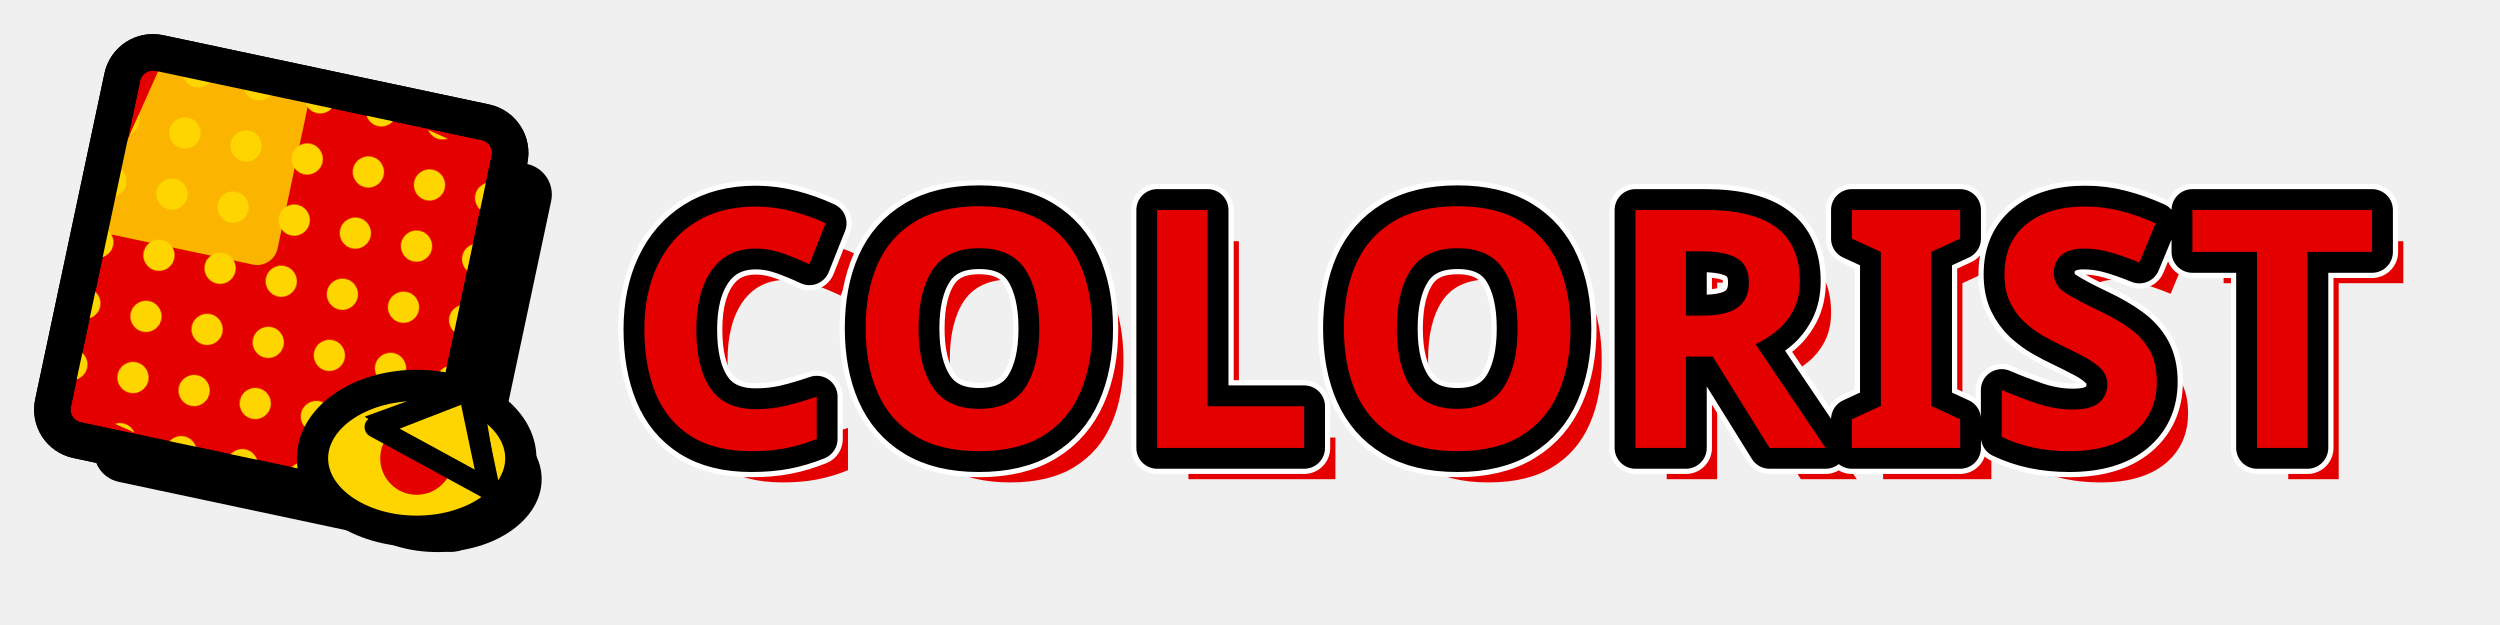
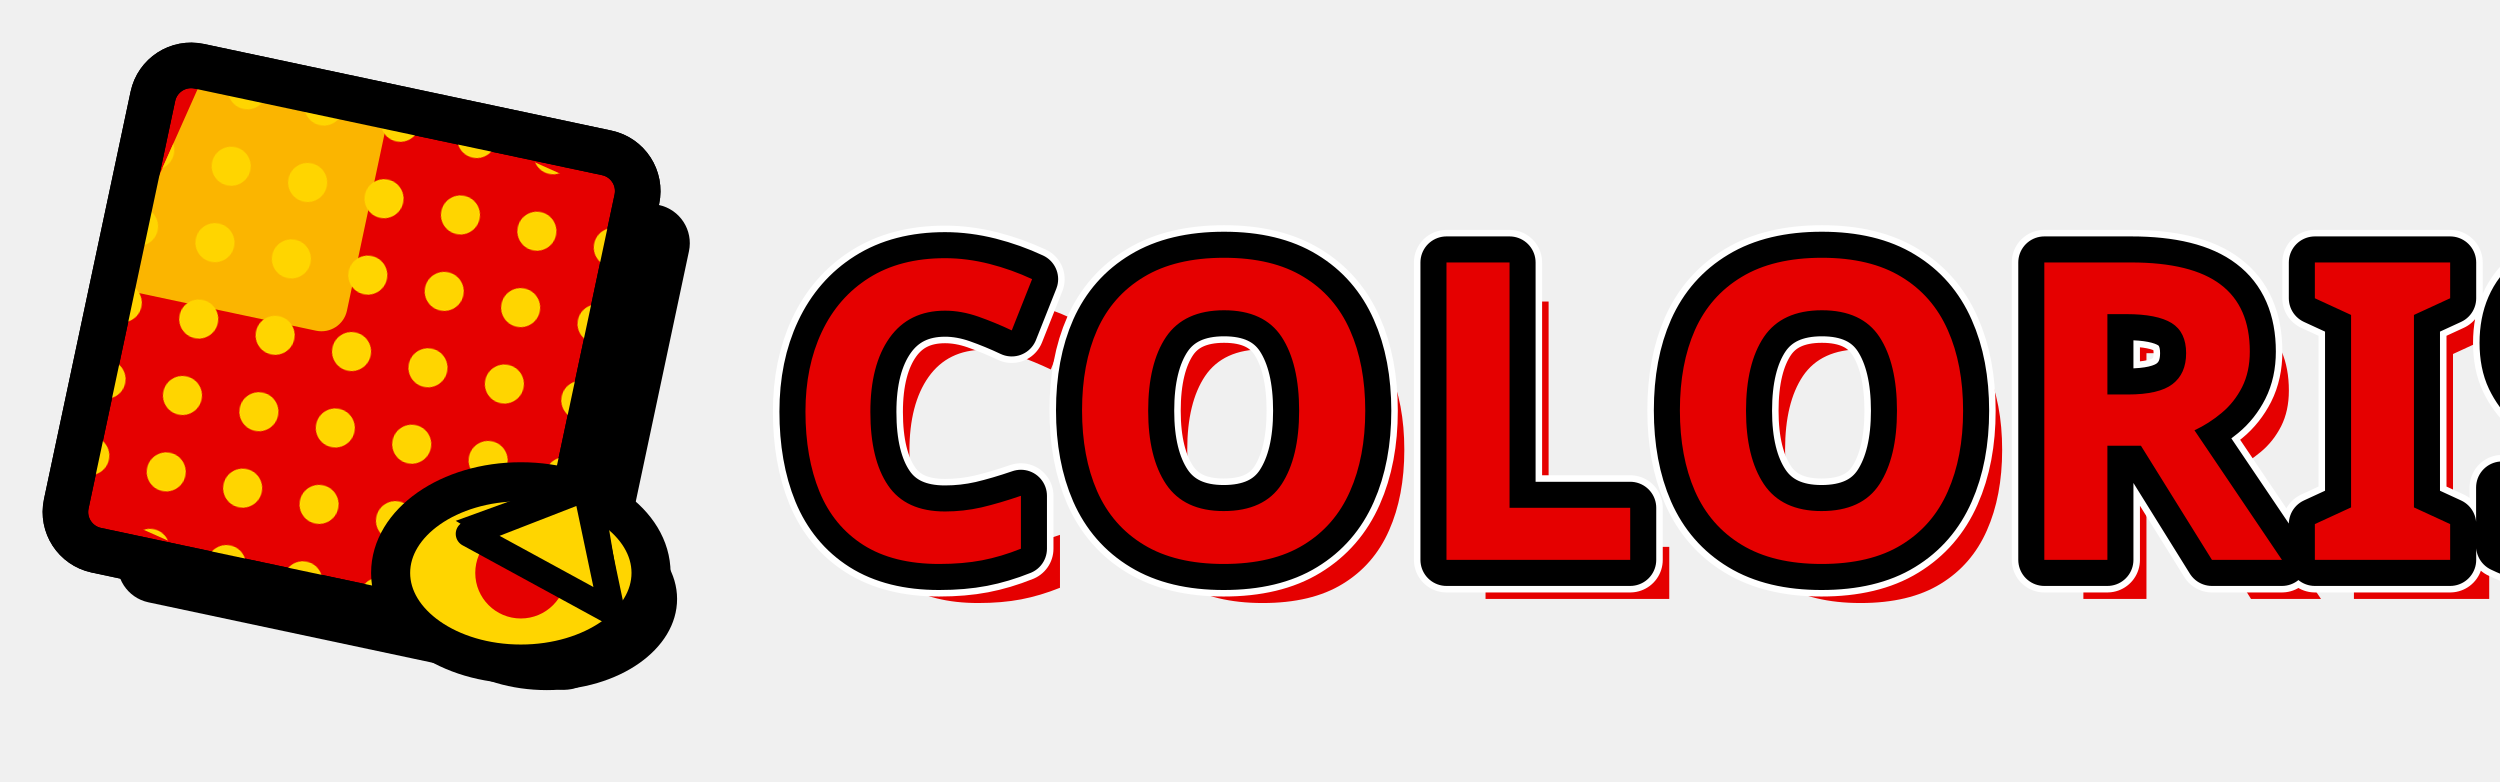
- <svg xmlns="http://www.w3.org/2000/svg" width="100%" viewBox="0 0 240 60" role="img">
+ <svg xmlns="http://www.w3.org/2000/svg" width="100%" viewBox="0 0 192 60" role="img">
  <defs>
    <pattern id="dots" x="0" y="0" width="6" height="6" patternUnits="userSpaceOnUse">
      <circle cx="3" cy="3" r="1.5" fill="#FFD500" />
    </pattern>
    <clipPath id="panel-clip">
      <rect x="8" y="8" width="38" height="38" rx="3" transform="rotate(12 27 27)" />
    </clipPath>
  </defs>
  <rect x="12" y="12" width="38" height="38" rx="3" fill="#000000" transform="rotate(12 31 31)" style="fill:rgb(0, 0, 0);stroke:none;color:rgb(255, 255, 255);stroke-width:1px;stroke-linecap:butt;stroke-linejoin:miter;opacity:1;font-family:&quot;Anthropic Sans&quot;, -apple-system, BlinkMacSystemFont, &quot;Segoe UI&quot;, sans-serif;font-size:16px;font-weight:400;text-anchor:start;dominant-baseline:auto" />
  <rect x="8" y="8" width="38" height="38" rx="3" fill="#E50000" stroke="#000000" stroke-width="3.5" transform="rotate(12 27 27)" style="fill:rgb(229, 0, 0);stroke:rgb(0, 0, 0);color:rgb(255, 255, 255);stroke-width:3.5px;stroke-linecap:butt;stroke-linejoin:miter;opacity:1;font-family:&quot;Anthropic Sans&quot;, -apple-system, BlinkMacSystemFont, &quot;Segoe UI&quot;, sans-serif;font-size:16px;font-weight:400;text-anchor:start;dominant-baseline:auto" />
  <rect x="8" y="8" width="38" height="38" fill="url(#dots)" clip-path="url(#panel-clip)" transform="rotate(12 27 27)" style="stroke:none;color:rgb(255, 255, 255);stroke-width:1px;stroke-linecap:butt;stroke-linejoin:miter;opacity:1;font-family:&quot;Anthropic Sans&quot;, -apple-system, BlinkMacSystemFont, &quot;Segoe UI&quot;, sans-serif;font-size:16px;font-weight:400;text-anchor:start;dominant-baseline:auto" />
  <rect x="8" y="8" width="18" height="18" rx="2" fill="#FFD500" opacity="0.85" clip-path="url(#panel-clip)" transform="rotate(12 27 27)" style="fill:rgb(255, 213, 0);stroke:none;color:rgb(255, 255, 255);stroke-width:1px;stroke-linecap:butt;stroke-linejoin:miter;opacity:0.85;font-family:&quot;Anthropic Sans&quot;, -apple-system, BlinkMacSystemFont, &quot;Segoe UI&quot;, sans-serif;font-size:16px;font-weight:400;text-anchor:start;dominant-baseline:auto" />
  <rect x="8" y="8" width="38" height="38" rx="3" fill="none" stroke="#000000" stroke-width="3.5" transform="rotate(12 27 27)" style="fill:none;stroke:rgb(0, 0, 0);color:rgb(255, 255, 255);stroke-width:3.5px;stroke-linecap:butt;stroke-linejoin:miter;opacity:1;font-family:&quot;Anthropic Sans&quot;, -apple-system, BlinkMacSystemFont, &quot;Segoe UI&quot;, sans-serif;font-size:16px;font-weight:400;text-anchor:start;dominant-baseline:auto" />
  <ellipse cx="42" cy="46" rx="10" ry="7" fill="#000000" style="fill:rgb(0, 0, 0);stroke:none;color:rgb(255, 255, 255);stroke-width:1px;stroke-linecap:butt;stroke-linejoin:miter;opacity:1;font-family:&quot;Anthropic Sans&quot;, -apple-system, BlinkMacSystemFont, &quot;Segoe UI&quot;, sans-serif;font-size:16px;font-weight:400;text-anchor:start;dominant-baseline:auto" />
  <ellipse cx="40" cy="44" rx="10" ry="7" fill="#FFD500" stroke="#000000" stroke-width="3" style="fill:rgb(255, 213, 0);stroke:rgb(0, 0, 0);color:rgb(255, 255, 255);stroke-width:3px;stroke-linecap:butt;stroke-linejoin:miter;opacity:1;font-family:&quot;Anthropic Sans&quot;, -apple-system, BlinkMacSystemFont, &quot;Segoe UI&quot;, sans-serif;font-size:16px;font-weight:400;text-anchor:start;dominant-baseline:auto" />
  <circle cx="40" cy="44" r="3.5" fill="#E50000" style="fill:rgb(229, 0, 0);stroke:none;color:rgb(255, 255, 255);stroke-width:1px;stroke-linecap:butt;stroke-linejoin:miter;opacity:1;font-family:&quot;Anthropic Sans&quot;, -apple-system, BlinkMacSystemFont, &quot;Segoe UI&quot;, sans-serif;font-size:16px;font-weight:400;text-anchor:start;dominant-baseline:auto" />
  <polygon points="35,40 46,36 48,48" fill="#000000" style="fill:rgb(0, 0, 0);stroke:none;color:rgb(255, 255, 255);stroke-width:1px;stroke-linecap:butt;stroke-linejoin:miter;opacity:1;font-family:&quot;Anthropic Sans&quot;, -apple-system, BlinkMacSystemFont, &quot;Segoe UI&quot;, sans-serif;font-size:16px;font-weight:400;text-anchor:start;dominant-baseline:auto" />
  <polygon points="36,41 45,37.5 47,47" fill="#FFD500" stroke="#000000" stroke-width="2" stroke-linejoin="round" style="fill:rgb(255, 213, 0);stroke:rgb(0, 0, 0);color:rgb(255, 255, 255);stroke-width:2px;stroke-linecap:butt;stroke-linejoin:round;opacity:1;font-family:&quot;Anthropic Sans&quot;, -apple-system, BlinkMacSystemFont, &quot;Segoe UI&quot;, sans-serif;font-size:16px;font-weight:400;text-anchor:start;dominant-baseline:auto" />
  <text x="63" y="46" font-family="Impact,'Arial Narrow',Haettenschweiler,sans-serif" font-size="32" font-weight="900" letter-spacing="1.5" fill="#E50000" style="text-rendering:geometricPrecision;fill:rgb(229, 0, 0);stroke:none;color:rgb(255, 255, 255);stroke-width:1px;stroke-linecap:butt;stroke-linejoin:miter;opacity:1;font-family:Impact, &quot;Arial Narrow&quot;, Haettenschweiler, sans-serif;font-size:32px;font-weight:900;text-anchor:start;dominant-baseline:auto">COLORIST</text>
  <text x="60" y="43" font-family="Impact,'Arial Narrow',Haettenschweiler,sans-serif" font-size="32" font-weight="900" letter-spacing="1.5" fill="none" stroke="white" stroke-width="5" stroke-linejoin="round" style="text-rendering:geometricPrecision;fill:none;stroke:rgb(255, 255, 255);color:rgb(255, 255, 255);stroke-width:5px;stroke-linecap:butt;stroke-linejoin:round;opacity:1;font-family:Impact, &quot;Arial Narrow&quot;, Haettenschweiler, sans-serif;font-size:32px;font-weight:900;text-anchor:start;dominant-baseline:auto">COLORIST</text>
  <text x="60" y="43" font-family="Impact,'Arial Narrow',Haettenschweiler,sans-serif" font-size="32" font-weight="900" letter-spacing="1.5" fill="none" stroke="#000000" stroke-width="4" stroke-linejoin="round" style="text-rendering:geometricPrecision;fill:none;stroke:rgb(0, 0, 0);color:rgb(255, 255, 255);stroke-width:4px;stroke-linecap:butt;stroke-linejoin:round;opacity:1;font-family:Impact, &quot;Arial Narrow&quot;, Haettenschweiler, sans-serif;font-size:32px;font-weight:900;text-anchor:start;dominant-baseline:auto">COLORIST</text>
  <text x="60" y="43" font-family="Impact,'Arial Narrow',Haettenschweiler,sans-serif" font-size="32" font-weight="900" letter-spacing="1.5" fill="#E50000" style="text-rendering:geometricPrecision;fill:rgb(229, 0, 0);stroke:none;color:rgb(255, 255, 255);stroke-width:1px;stroke-linecap:butt;stroke-linejoin:miter;opacity:1;font-family:Impact, &quot;Arial Narrow&quot;, Haettenschweiler, sans-serif;font-size:32px;font-weight:900;text-anchor:start;dominant-baseline:auto">COLORIST</text>
</svg>
